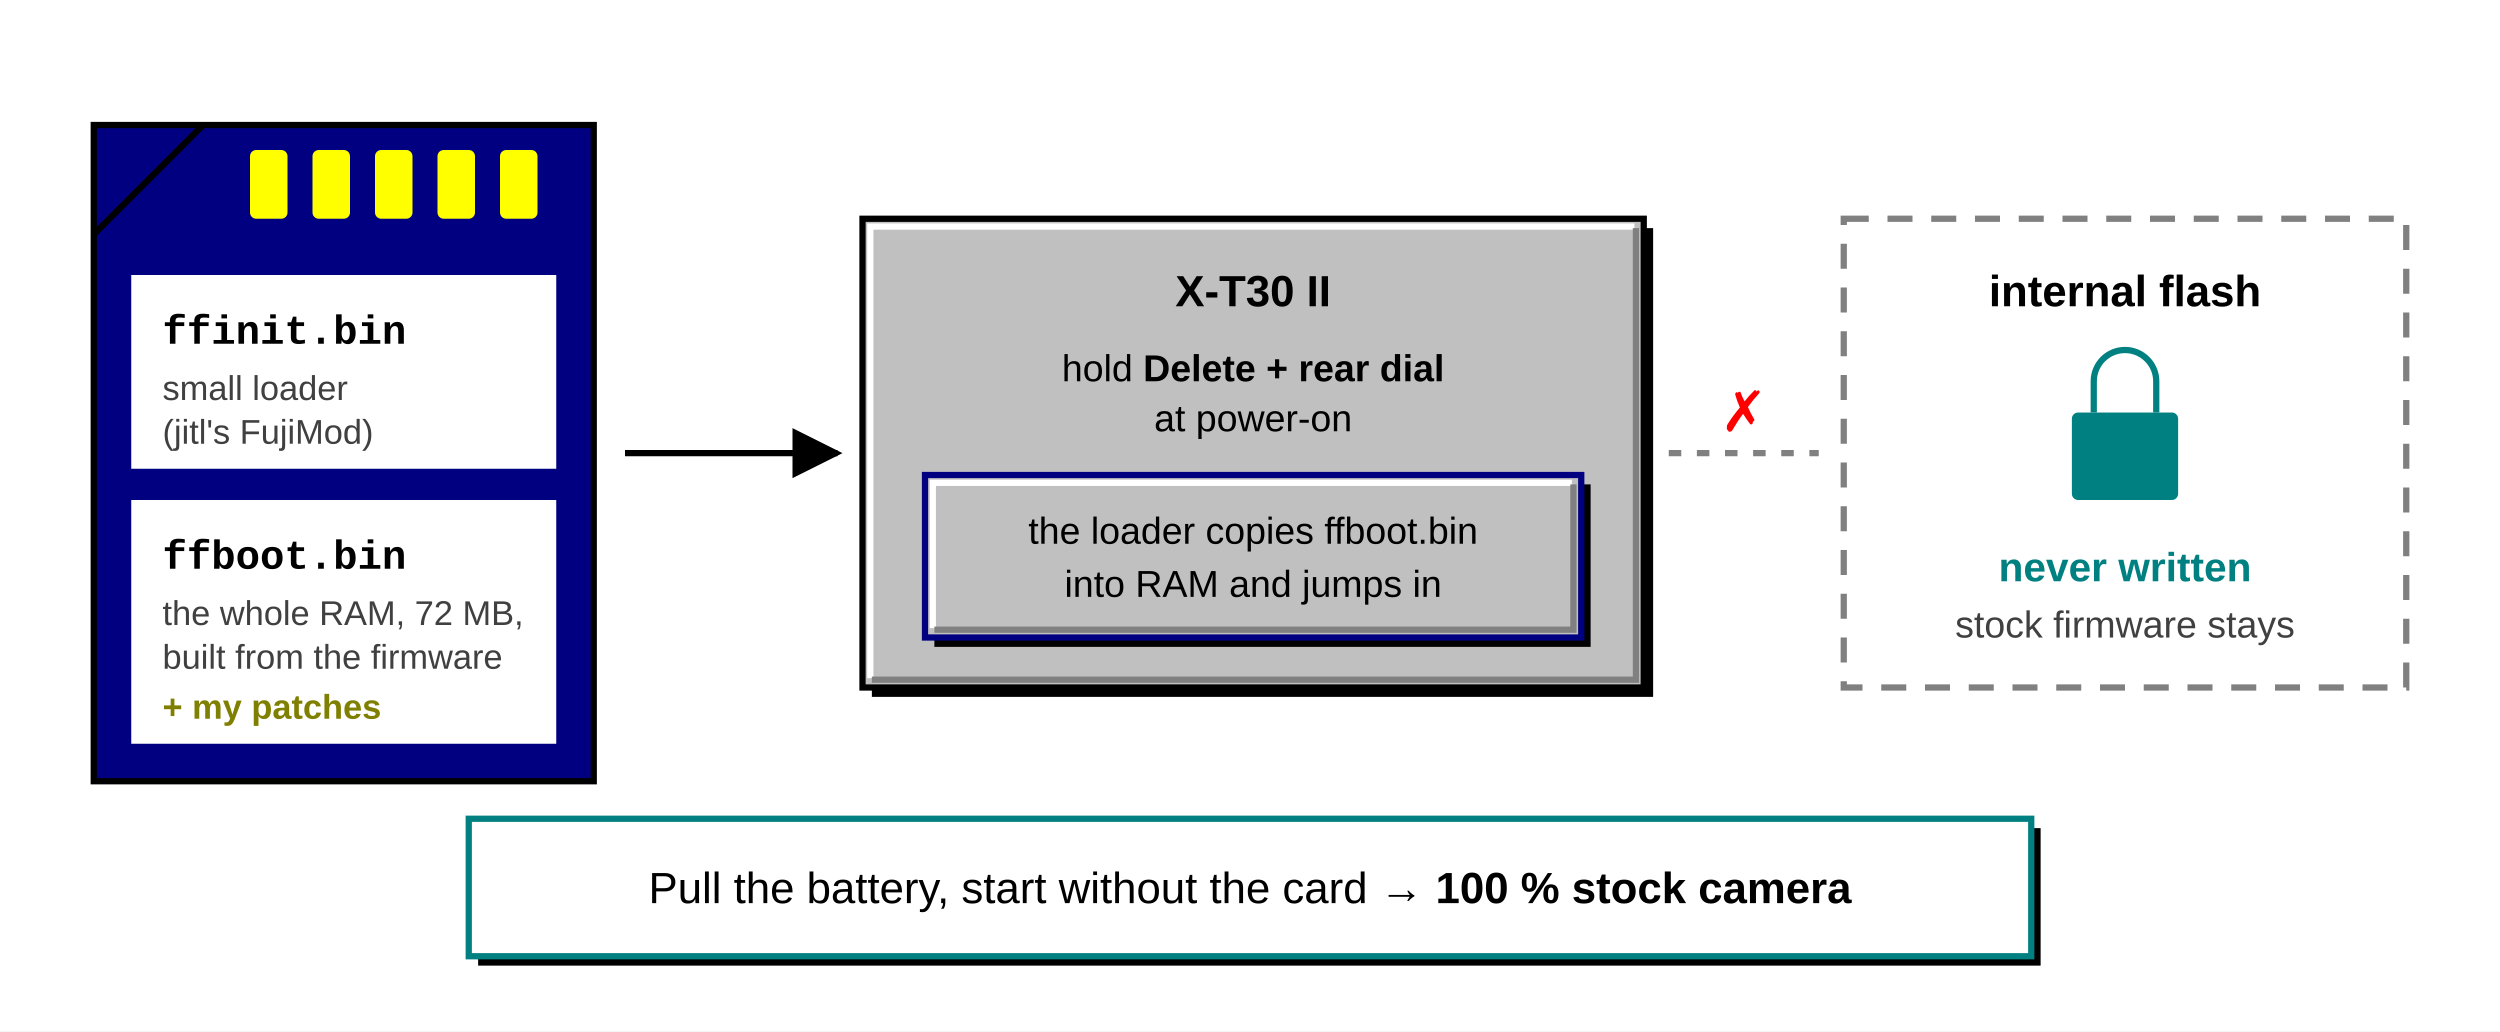
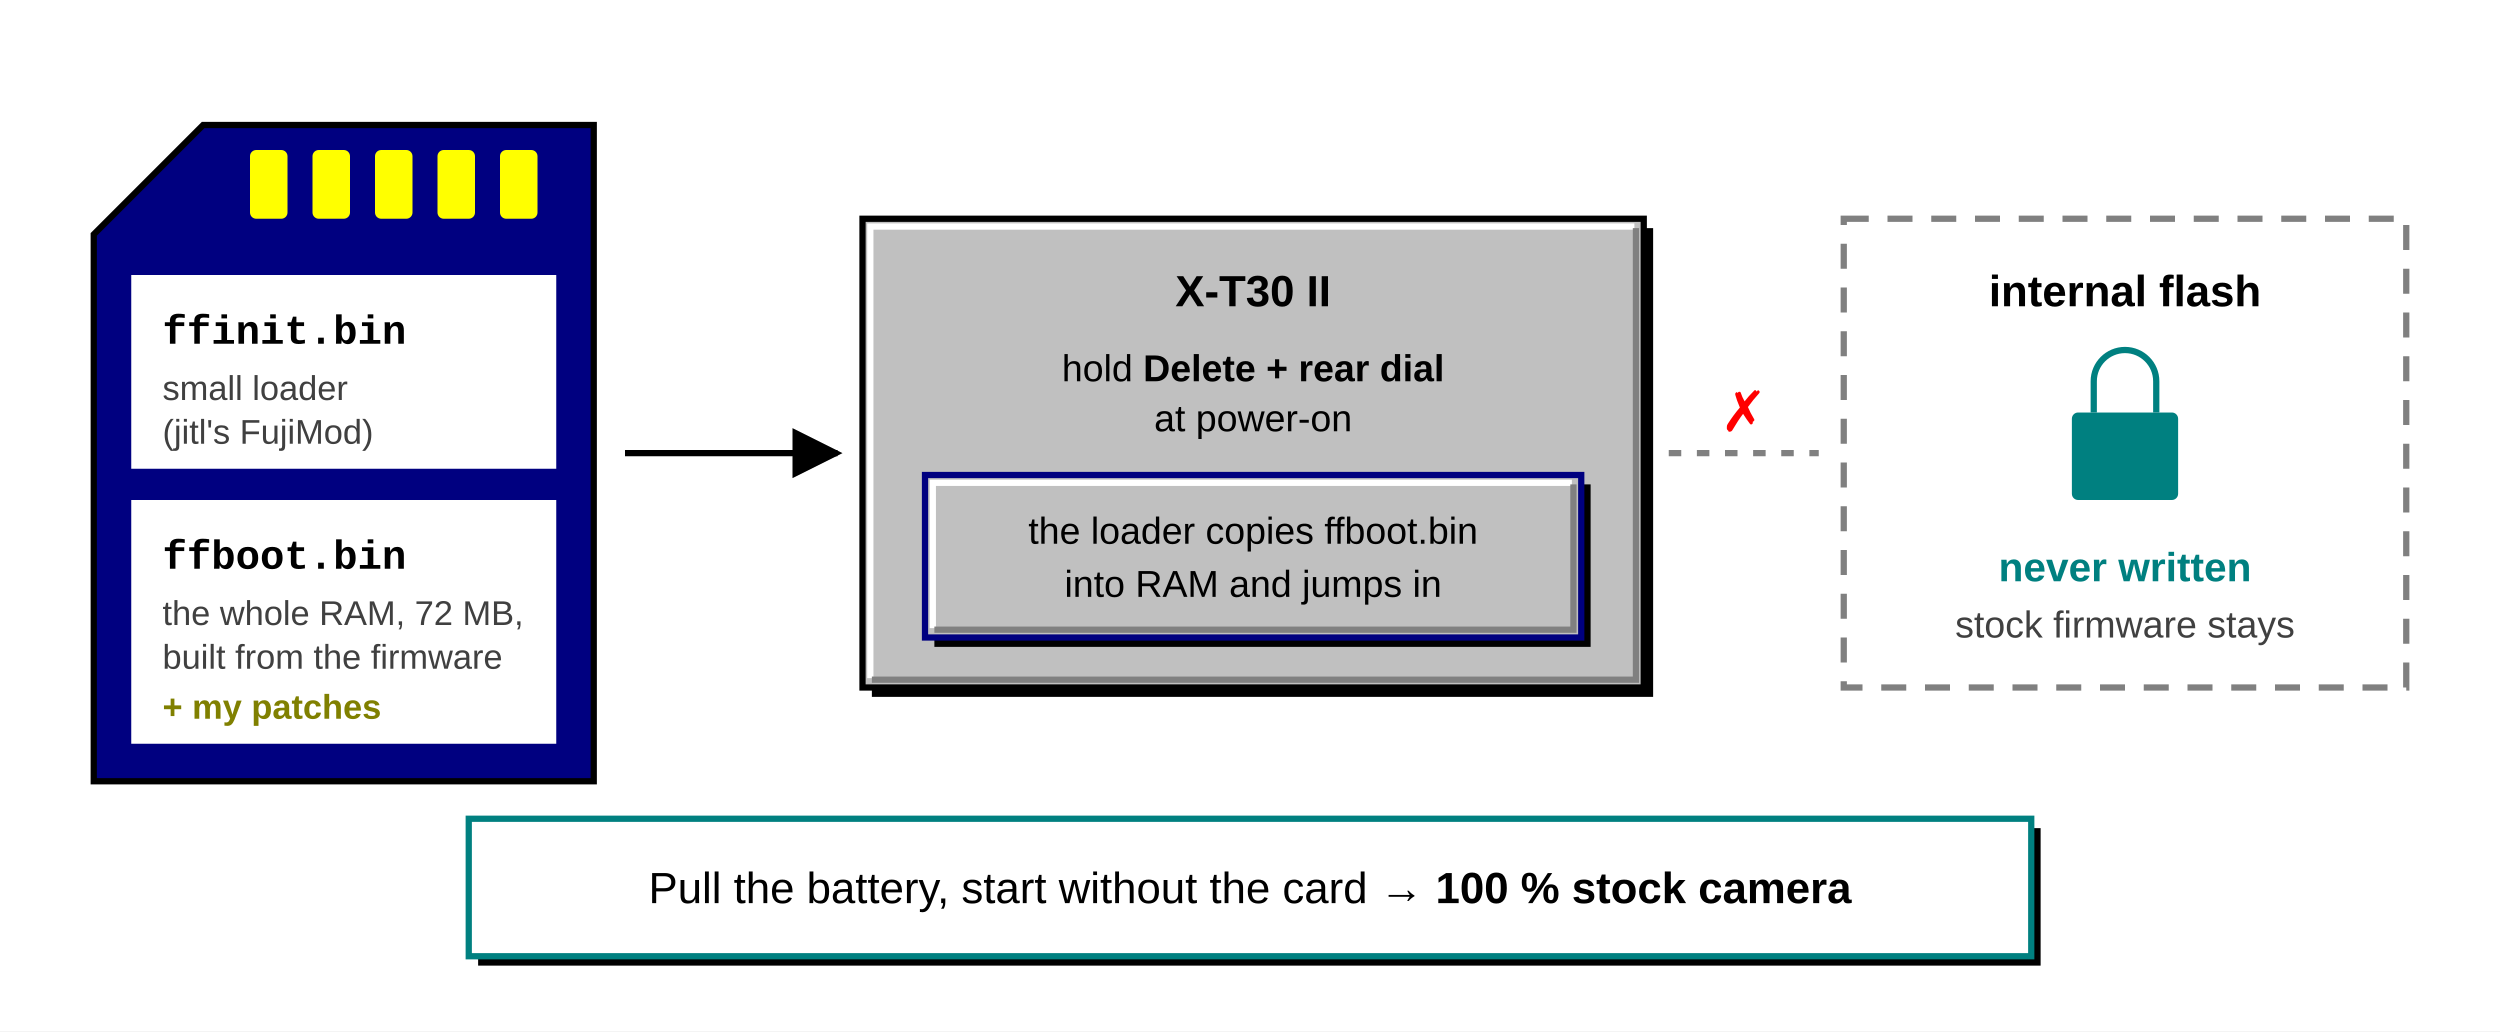
<svg xmlns="http://www.w3.org/2000/svg" viewBox="0 0 800 330" font-family="Arial,Helvetica,sans-serif">
  <defs>
    <marker id="a" viewBox="0 0 10 10" refX="9" refY="5" markerWidth="8" markerHeight="8" orient="auto">
      <path d="M0,0L10,5L0,10z" fill="#000000" />
    </marker>
  </defs>
  <rect width="800" height="330" fill="#ffffff" />
-   <path d="M30 40 H190 V250 H30 V75 Z" fill="#000080" stroke="#000000" stroke-width="2" />
-   <path d="M30 75 L65 40" stroke="#000000" stroke-width="2" />
+   <path d="M65 40 H190 V250 H30 V75 Z" fill="#000080" stroke="#000000" stroke-width="2" />
  <g fill="#ffff00">
    <rect x="80" y="48" width="12" height="22" rx="2" />
    <rect x="100" y="48" width="12" height="22" rx="2" />
    <rect x="120" y="48" width="12" height="22" rx="2" />
    <rect x="140" y="48" width="12" height="22" rx="2" />
    <rect x="160" y="48" width="12" height="22" rx="2" />
  </g>
  <rect x="42" y="88" width="136" height="62" fill="#fff" />
  <text x="52" y="110" font-size="13" font-weight="700" fill="#000000" font-family="'Courier New',Courier,monospace">ffinit.bin</text>
  <text x="52" y="128" font-size="11" fill="#404040">small loader</text>
  <text x="52" y="142" font-size="11" fill="#404040">(jitl's FujiMod)</text>
  <rect x="42" y="160" width="136" height="78" fill="#fff" />
  <text x="52" y="182" font-size="13" font-weight="700" fill="#000000" font-family="'Courier New',Courier,monospace">ffboot.bin</text>
  <text x="52" y="200" font-size="11" fill="#404040">the whole RAM, 72 MB,</text>
  <text x="52" y="214" font-size="11" fill="#404040">built from the firmware</text>
  <text x="52" y="230" font-size="11" fill="#808000" font-weight="700">+ my patches</text>
  <path d="M200 145 H268" stroke="#000000" stroke-width="2" marker-end="url(#a)" />
  <rect x="279" y="73" width="250" height="150" fill="#000000" />
  <rect x="276" y="70" width="250" height="150" fill="#c0c0c0" stroke="#000000" stroke-width="2" />
  <path d="M278.5 217V72.5H523" fill="none" stroke="#ffffff" stroke-width="2" />
  <path d="M279 217.5H523.5V73" fill="none" stroke="#808080" stroke-width="2" />
  <text x="401" y="98" text-anchor="middle" font-size="14" font-weight="700" fill="#000000">X-T30 II</text>
  <text x="401" y="122" text-anchor="middle" font-size="12" fill="#000000">hold <tspan font-weight="700">Delete + rear dial</tspan>
  </text>
  <text x="401" y="138" text-anchor="middle" font-size="12" fill="#000000">at power-on</text>
  <rect x="299" y="155" width="210" height="52" fill="#000000" />
  <rect x="296" y="152" width="210" height="52" fill="#c0c0c0" stroke="#000080" stroke-width="2" />
  <path d="M298.5 201V154.5H503" fill="none" stroke="#ffffff" stroke-width="2" />
  <path d="M299 201.5H503.5V155" fill="none" stroke="#808080" stroke-width="2" />
  <text x="401" y="174" text-anchor="middle" font-size="12" fill="#000000">the loader copies ffboot.bin</text>
  <text x="401" y="191" text-anchor="middle" font-size="12" fill="#000000">into RAM and jumps in</text>
  <rect x="590" y="70" width="180" height="150" fill="#fff" stroke="#808080" stroke-width="2" stroke-dasharray="8 6" />
  <text x="680" y="98" text-anchor="middle" font-size="14" font-weight="700" fill="#000000">internal flash</text>
  <rect x="663" y="132" width="34" height="28" rx="2" fill="#008080" />
  <path d="M670 132 V122 A10 10 0 0 1 690 122 V132" fill="none" stroke="#008080" stroke-width="2" />
  <text x="680" y="186" text-anchor="middle" font-size="13" fill="#008080" font-weight="700">never written</text>
  <text x="680" y="204" text-anchor="middle" font-size="12" fill="#404040">stock firmware stays</text>
  <path d="M534 145 H582" stroke="#808080" stroke-width="2" stroke-dasharray="4 5" />
  <text x="558" y="138" text-anchor="middle" font-size="18" fill="#ff0000">✗</text>
  <rect x="153" y="265" width="500" height="44" fill="#000000" />
  <rect x="150" y="262" width="500" height="44" fill="#ffffff" stroke="#008080" stroke-width="2" />
  <text x="400" y="289" text-anchor="middle" font-size="14" fill="#000000">Pull the battery, start without the card → <tspan font-weight="700">100 % stock camera</tspan>
  </text>
</svg>
